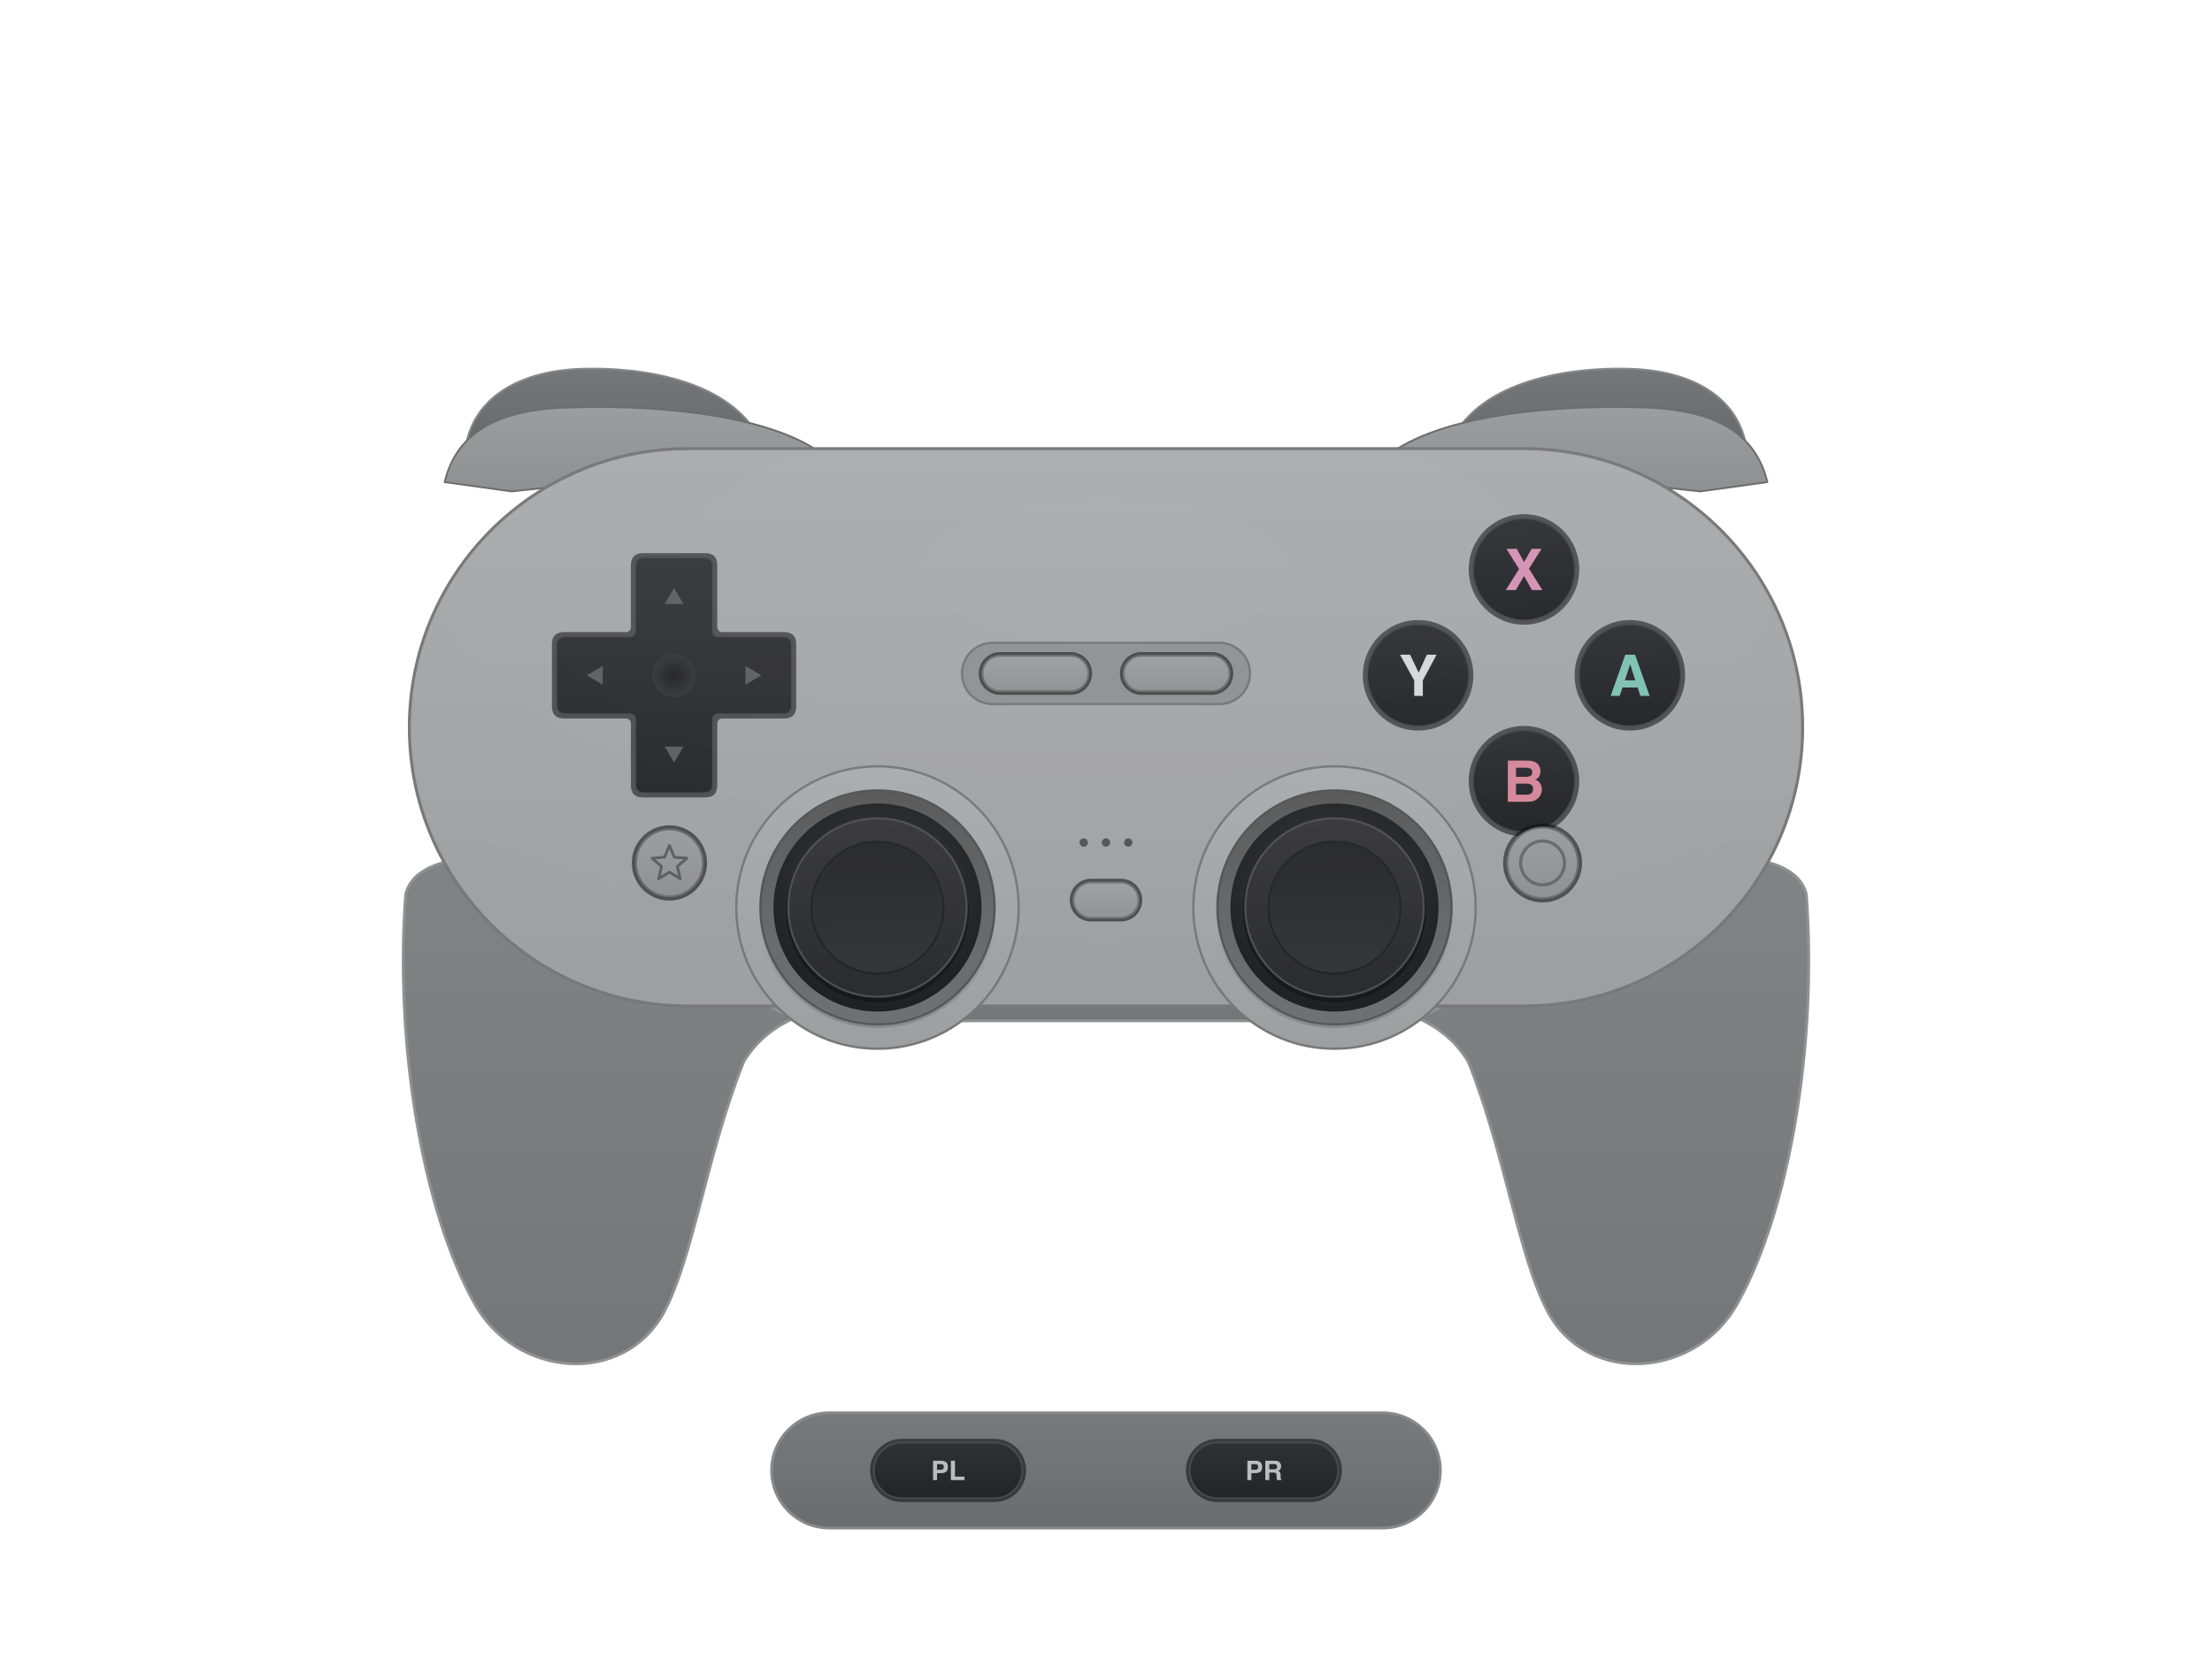
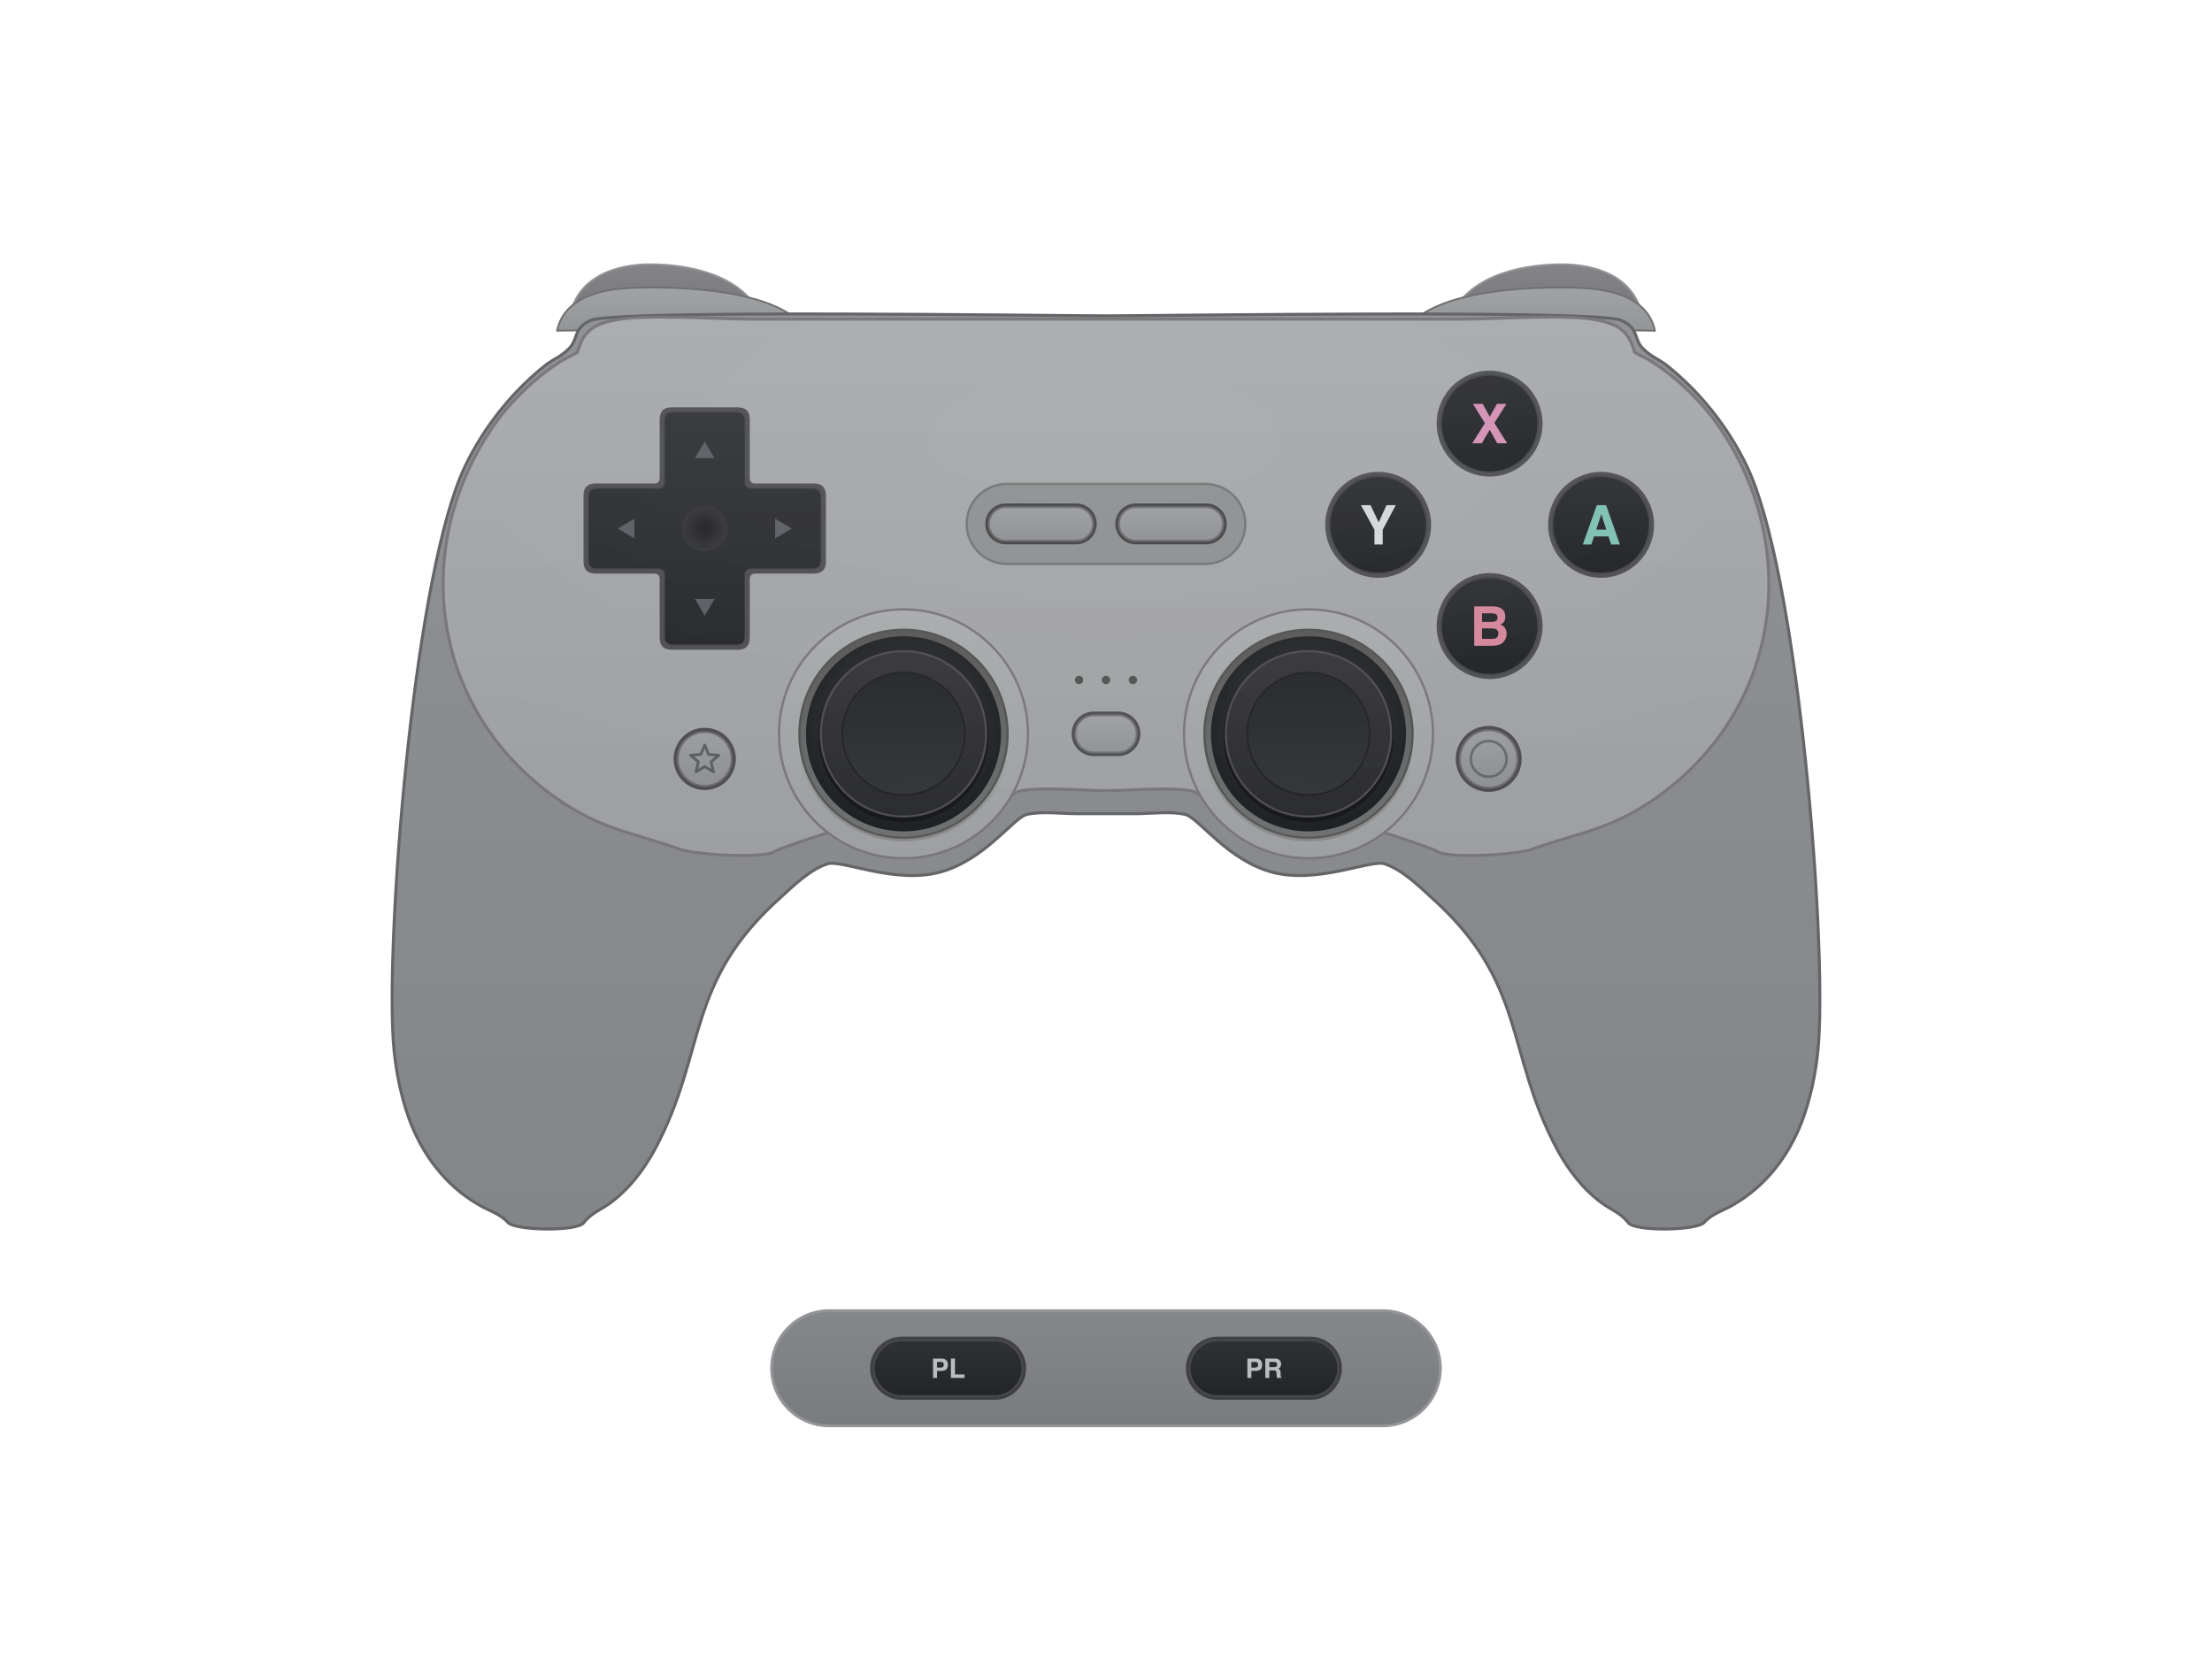
<svg xmlns="http://www.w3.org/2000/svg" version="1.2" baseProfile="tiny" width="2048" height="1536" viewBox="0 0 2048 1536">
  <defs>
    <linearGradient id="g0" x1="0" y1="0" x2="0" y2="1">
-       <stop offset="0" stop-color="#76777a" />
-       <stop offset="1" stop-color="#696a6d" />
+       <stop offset="0" stop-color="#848487" />
+       <stop offset="1" stop-color="#77787b" />
    </linearGradient>
    <linearGradient id="g1" x1="0" y1="0" x2="0" y2="1">
-       <stop offset="0" stop-color="#9c9d9f" />
-       <stop offset="1" stop-color="#8f9092" />
+       <stop offset="0" stop-color="#a1a2a4" />
+       <stop offset="1" stop-color="#949597" />
    </linearGradient>
    <linearGradient id="g2" x1="0" y1="0" x2="0" y2="1">
-       <stop offset="0" stop-color="#828385" />
-       <stop offset="1" stop-color="#757679" />
+       <stop offset="0" stop-color="#919295" />
+       <stop offset="1" stop-color="#848588" />
    </linearGradient>
    <linearGradient id="g3" x1="0" y1="0" x2="0" y2="1">
      <stop offset="0" stop-color="#aaabad" />
      <stop offset="1" stop-color="#9e9fa1" />
    </linearGradient>
    <radialGradient id="g4" cx="0.5" cy="0.22" r="0.75">
      <stop offset="0" stop-color="#ffffff" stop-opacity="0.05" />
      <stop offset="1" stop-color="#ffffff" stop-opacity="0" />
    </radialGradient>
    <linearGradient id="g5" x1="0" y1="0" x2="0" y2="1">
      <stop offset="0" stop-color="#353638" />
      <stop offset="1" stop-color="#28292c" />
    </linearGradient>
    <radialGradient id="g6" cx="0.5" cy="0.5" r="0.5">
      <stop offset="0" stop-color="#222225" />
      <stop offset="1" stop-color="#37383b" />
    </radialGradient>
    <linearGradient id="g7" x1="0" y1="0" x2="0" y2="1">
      <stop offset="0" stop-color="#303134" />
      <stop offset="1" stop-color="#232427" />
    </linearGradient>
    <linearGradient id="g8" x1="0" y1="0" x2="0" y2="1">
+       <stop offset="0" stop-color="#9c9da0" />
+       <stop offset="1" stop-color="#8f9093" />
+     </linearGradient>
+     <linearGradient id="g9" x1="0" y1="0" x2="0" y2="1">
      <stop offset="0" stop-color="#585859" />
      <stop offset="0.55" stop-color="#676869" />
      <stop offset="1" stop-color="#707172" />
    </linearGradient>
-     <linearGradient id="g9" x1="0" y1="0" x2="0" y2="1">
+     <linearGradient id="g10" x1="0" y1="0" x2="0" y2="1">
      <stop offset="0" stop-color="#78787a" stop-opacity="0" />
      <stop offset="0.6" stop-color="#78787a" stop-opacity="0" />
      <stop offset="1" stop-color="#78787a" stop-opacity="0.55" />
    </linearGradient>
-     <radialGradient id="g10" cx="0.5" cy="0.45" r="0.55">
+     <radialGradient id="g11" cx="0.5" cy="0.45" r="0.55">
      <stop offset="0" stop-color="#353639" />
      <stop offset="0.75" stop-color="#27282a" />
      <stop offset="1" stop-color="#1f2022" />
    </radialGradient>
-     <linearGradient id="g11" x1="0" y1="0" x2="0" y2="1">
+     <linearGradient id="g12" x1="0" y1="0" x2="0" y2="1">
      <stop offset="0" stop-color="#38383b" />
      <stop offset="1" stop-color="#2b2c2f" />
    </linearGradient>
-     <linearGradient id="g12" x1="0" y1="0" x2="0" y2="1">
+     <linearGradient id="g13" x1="0" y1="0" x2="0" y2="1">
      <stop offset="0" stop-color="#28292c" />
      <stop offset="1" stop-color="#353639" />
-     </linearGradient>
-     <linearGradient id="g13" x1="0" y1="0" x2="0" y2="1">
-       <stop offset="0" stop-color="#9c9da0" />
-       <stop offset="1" stop-color="#8f9093" />
    </linearGradient>
    <linearGradient id="g14" x1="0" y1="0" x2="0" y2="1">
      <stop offset="0" stop-color="#9fa0a3" />
      <stop offset="1" stop-color="#929396" />
    </linearGradient>
    <linearGradient id="g15" x1="0" y1="0" x2="0" y2="1">
-       <stop offset="0" stop-color="#78797c" />
-       <stop offset="1" stop-color="#6b6c6f" />
+       <stop offset="0" stop-color="#86878a" />
+       <stop offset="1" stop-color="#7a7b7d" />
    </linearGradient>
  </defs>
  <g id="shoulders">
-     <g transform="translate(1024 673.4) scale(8.6)">
+     <g transform="translate(1024 699.2) scale(8.6)">
      <g id="control-lt">
-         <path d="M-37.2,-30.9C-40.4,-37.4 -50,-38.8 -56.4,-38.6C-62.8,-38.4 -67.6,-35.8 -68.8,-30.9Z" fill="url(#g0)" stroke="#868789" stroke-width="0.2" stroke-linejoin="round" />
+         <path d="M-37.18,-47.34C-39.26,-51.94 -45.5,-52.94 -49.66,-52.84C-53.82,-52.64 -56.94,-50.94 -57.72,-47.34Z" fill="url(#g0)" stroke="#929395" stroke-width="0.2" stroke-linejoin="round" />
      </g>
      <g id="control-lb">
-         <path d="M-30,-29C-36,-34 -50,-34.8 -58.8,-34.4C-66,-34 -70,-31.4 -71.2,-26.4L-64,-25.4Z" fill="url(#g1)" stroke="#6d6d6f" stroke-width="0.2" stroke-linejoin="round" />
+         <path d="M-32.5,-46.1C-35.62,-50.06 -45.5,-50.54 -51.22,-50.3C-55.9,-50.06 -58.5,-48.5 -59.1,-45.7Z" fill="url(#g1)" stroke="#707172" stroke-width="0.2" stroke-linejoin="round" />
      </g>
      <g id="control-rt">
-         <path d="M37.2,-30.9C40.4,-37.4 50,-38.8 56.4,-38.6C62.8,-38.4 67.6,-35.8 68.8,-30.9Z" fill="url(#g0)" stroke="#868789" stroke-width="0.2" stroke-linejoin="round" />
+         <path d="M37.18,-47.34C39.26,-51.94 45.5,-52.94 49.66,-52.84C53.82,-52.64 56.94,-50.94 57.72,-47.34Z" fill="url(#g0)" stroke="#929395" stroke-width="0.2" stroke-linejoin="round" />
      </g>
      <g id="control-rb">
-         <path d="M30,-29C36,-34 50,-34.8 58.8,-34.4C66,-34 70,-31.4 71.2,-26.4L64,-25.4Z" fill="url(#g1)" stroke="#6d6d6f" stroke-width="0.2" stroke-linejoin="round" />
+         <path d="M32.5,-46.1C35.62,-50.06 45.5,-50.54 51.22,-50.3C55.9,-50.06 58.5,-48.5 59.1,-45.7Z" fill="url(#g1)" stroke="#707172" stroke-width="0.2" stroke-linejoin="round" />
      </g>
    </g>
  </g>
  <g id="case">
-     <g transform="translate(1024 673.4) scale(8.6)">
-       <path d="M-48,14C-60,14 -74,12 -75.4,18C-76.6,34 -73.6,52 -68,62C-63.6,70 -52,71 -47.6,63C-44.4,57 -43,46 -39,36C-36,31 -30,29.4 -22,29.4L-22,14Z" fill="url(#g2)" stroke="#909193" stroke-width="0.3" stroke-linejoin="round" />
-       <path d="M48,14C60,14 74,12 75.4,18C76.6,34 73.6,52 68,62C63.6,70 52,71 47.6,63C44.4,57 43,46 39,36C36,31 30,29.4 22,29.4L22,14Z" fill="url(#g2)" stroke="#909193" stroke-width="0.3" stroke-linejoin="round" />
-       <path d="M-31,10H31A9,9 0 0 1 40,19V22.6A9,9 0 0 1 31,31.6H-31A9,9 0 0 1 -40,22.6V19A9,9 0 0 1 -31,10Z" fill="url(#g2)" stroke="#909193" stroke-width="0.3" stroke-linejoin="round" />
-       <path d="M-45,-30H45A30,30 0 0 1 75,0V0A30,30 0 0 1 45,30H-45A30,30 0 0 1 -75,0V0A30,30 0 0 1 -45,-30Z" fill="url(#g3)" stroke="#78787a" stroke-width="0.32" stroke-linejoin="round" />
-       <path d="M-39.8,19.4A15.2,15.2 0 1 0 -9.4,19.4A15.2,15.2 0 1 0 -39.8,19.4Z" fill="url(#g3)" stroke="#78787a" stroke-width="0.25" stroke-linejoin="round" />
-       <path d="M9.4,19.4A15.2,15.2 0 1 0 39.8,19.4A15.2,15.2 0 1 0 9.4,19.4Z" fill="url(#g3)" stroke="#78787a" stroke-width="0.25" stroke-linejoin="round" />
-       <path d="M-37.2,19.4A12.6,12.6 0 1 0 -12,19.4A12.6,12.6 0 1 0 -37.2,19.4Z" fill="url(#g8)" stroke="#535454" stroke-width="0.25" />
-       <path d="M-37.4,19.4A12.8,12.8 0 1 0 -11.8,19.4A12.8,12.8 0 1 0 -37.4,19.4Z" fill="none" stroke="url(#g9)" stroke-width="0.35" />
-       <path d="M12,19.4A12.6,12.6 0 1 0 37.2,19.4A12.6,12.6 0 1 0 12,19.4Z" fill="url(#g8)" stroke="#535454" stroke-width="0.25" />
-       <path d="M11.8,19.4A12.8,12.8 0 1 0 37.4,19.4A12.8,12.8 0 1 0 11.8,19.4Z" fill="none" stroke="url(#g9)" stroke-width="0.35" />
-       <path d="M-12.2,-9.1H12.2A3.3,3.3 0 0 1 15.5,-5.8V-5.8A3.3,3.3 0 0 1 12.2,-2.5H-12.2A3.3,3.3 0 0 1 -15.5,-5.8V-5.8A3.3,3.3 0 0 1 -12.2,-9.1Z" fill="#8f9091" stroke="#747576" stroke-width="0.25" />
-       <path d="M-2.85,12.4A0.45,0.45 0 1 0 -1.95,12.4A0.45,0.45 0 1 0 -2.85,12.4Z" fill="#535454" />
-       <path d="M-0.45,12.4A0.45,0.45 0 1 0 0.45,12.4A0.45,0.45 0 1 0 -0.45,12.4Z" fill="#535454" />
-       <path d="M1.95,12.4A0.45,0.45 0 1 0 2.85,12.4A0.45,0.45 0 1 0 1.95,12.4Z" fill="#535454" />
-       <path d="M-29.8,73.8H29.8A6.2,6.2 0 0 1 36,80V80A6.2,6.2 0 0 1 29.8,86.2H-29.8A6.2,6.2 0 0 1 -36,80V80A6.2,6.2 0 0 1 -29.8,73.8Z" fill="url(#g15)" stroke="#88898b" stroke-width="0.3" stroke-linejoin="round" />
+     <g transform="translate(1024 699.2) scale(8.6)">
+       <path d="M0,-47.3C5.8,-47.3 53.1,-48 55.5,-46.8C57.5,-45.9 56.7,-44.7 58,-43.6C58.6,-43 59.5,-42.6 60.2,-42.1C63.9,-39.2 67,-35.3 69,-31.1C74.3,-20.1 77.3,16.4 76.8,29.4C76.7,32.8 76.1,36.3 74.9,39.5C73.5,43.1 71.1,46.3 67.7,48.3C66.6,49 65.3,49.3 64.4,50.3C63.6,51.2 56.8,51.3 56.2,50.3C55.4,49.3 54.5,49 53.5,48.3C51.4,46.8 49.8,44.7 48.6,42.5C42.9,31.9 45.4,24.5 34.9,15.2C33.5,13.9 31.8,12.3 30,11.7C28.5,11.2 22.8,13.9 17.9,12.6C13.1,11.3 10.1,6.9 8.6,6.4C7,6 4.8,6.3 3.2,6.3C2.5,6.3 1.8,6.3 1.2,6.3C0.8,6.3 -0.4,6.3 0,6.3C0.4,6.3 -0.8,6.3 -1.2,6.3C-1.8,6.3 -2.5,6.3 -3.2,6.3C-4.8,6.3 -7,6 -8.6,6.4C-10.1,6.9 -13.1,11.3 -17.9,12.6C-22.8,13.9 -28.5,11.2 -30,11.7C-31.8,12.3 -33.5,13.9 -34.9,15.2C-45.4,24.5 -42.9,31.9 -48.6,42.5C-49.8,44.7 -51.4,46.8 -53.5,48.3C-54.5,49 -55.4,49.3 -56.2,50.3C-56.8,51.3 -63.6,51.2 -64.4,50.3C-65.3,49.3 -66.6,49 -67.7,48.3C-71.1,46.3 -73.5,43.1 -74.9,39.5C-76.1,36.3 -76.7,32.8 -76.8,29.4C-77.3,16.4 -74.3,-20.1 -69,-31.1C-67,-35.3 -63.9,-39.2 -60.2,-42.1C-59.5,-42.6 -58.6,-43 -58,-43.6C-56.7,-44.7 -57.5,-45.9 -55.5,-46.8C-53.1,-48 -5.8,-47.3 0,-47.3Z" fill="url(#g2)" stroke="#646567" stroke-width="0.32" stroke-linejoin="round" />
+       <path d="M0,-46.94C12.81,-46.94 25.52,-46.94 38.23,-46.94C41.81,-46.94 49.75,-47.51 52.83,-46.85C55.31,-46.38 56.31,-45.53 56.9,-43.37C57.5,-42.99 58.09,-42.81 58.79,-42.34C61.17,-40.83 63.46,-38.67 65.24,-36.41C75.08,-23.25 73.09,-5.02 58.99,4.76C54.02,8.14 51.14,8.24 45.88,10.12C44.49,10.68 36.74,11.24 35.55,10.3C34.96,9.93 27.21,7.39 26.51,7.39C25.52,7.39 24.63,7.77 23.73,7.95C21.75,8.42 19.56,8.42 17.58,8.05C15.39,7.58 13.31,6.64 11.52,5.42C10.82,4.95 10.23,4.19 9.43,3.91C7.45,3.35 2.18,3.82 0,3.82C-2.18,3.82 -7.45,3.35 -9.43,3.91C-10.23,4.19 -10.82,4.95 -11.52,5.42C-13.31,6.64 -15.39,7.58 -17.58,8.05C-19.56,8.42 -21.75,8.42 -23.73,7.95C-24.63,7.77 -25.52,7.39 -26.51,7.39C-27.21,7.39 -34.96,9.93 -35.55,10.3C-36.74,11.24 -44.49,10.68 -45.88,10.12C-51.14,8.24 -54.02,8.14 -58.99,4.76C-73.09,-5.02 -75.08,-23.25 -65.24,-36.41C-63.46,-38.67 -61.17,-40.83 -58.79,-42.34C-58.09,-42.81 -57.5,-42.99 -56.9,-43.37C-56.31,-45.53 -55.31,-46.38 -52.83,-46.85C-49.75,-47.51 -41.81,-46.94 -38.23,-46.94C-25.52,-46.94 -12.81,-46.94 0,-46.94Z" fill="url(#g3)" stroke="#78787a" stroke-width="0.32" stroke-linejoin="round" />
+       <path d="M-10.7,-29.2H10.7A4.3,4.3 0 0 1 15,-24.9V-24.9A4.3,4.3 0 0 1 10.7,-20.6H-10.7A4.3,4.3 0 0 1 -15,-24.9V-24.9A4.3,4.3 0 0 1 -10.7,-29.2Z" fill="#8f9091" stroke="#747576" stroke-width="0.25" />
+       <path d="M-3.35,-8.1A0.45,0.45 0 1 0 -2.45,-8.1A0.45,0.45 0 1 0 -3.35,-8.1Z" fill="#535454" />
+       <path d="M-0.45,-8.1A0.45,0.45 0 1 0 0.45,-8.1A0.45,0.45 0 1 0 -0.45,-8.1Z" fill="#535454" />
+       <path d="M2.45,-8.1A0.45,0.45 0 1 0 3.35,-8.1A0.45,0.45 0 1 0 2.45,-8.1Z" fill="#535454" />
+       <path d="M-35.2,-2.3A13.4,13.4 0 1 0 -8.4,-2.3A13.4,13.4 0 1 0 -35.2,-2.3Z" fill="url(#g3)" stroke="#78787a" stroke-width="0.25" />
+       <path d="M-33,-2.3A11.2,11.2 0 1 0 -10.6,-2.3A11.2,11.2 0 1 0 -33,-2.3Z" fill="url(#g9)" stroke="#535454" stroke-width="0.25" />
+       <path d="M-33.2,-2.3A11.4,11.4 0 1 0 -10.4,-2.3A11.4,11.4 0 1 0 -33.2,-2.3Z" fill="none" stroke="url(#g10)" stroke-width="0.35" />
+       <path d="M8.4,-2.3A13.4,13.4 0 1 0 35.2,-2.3A13.4,13.4 0 1 0 8.4,-2.3Z" fill="url(#g3)" stroke="#78787a" stroke-width="0.25" />
+       <path d="M10.6,-2.3A11.2,11.2 0 1 0 33,-2.3A11.2,11.2 0 1 0 10.6,-2.3Z" fill="url(#g9)" stroke="#535454" stroke-width="0.25" />
+       <path d="M10.4,-2.3A11.4,11.4 0 1 0 33.2,-2.3A11.4,11.4 0 1 0 10.4,-2.3Z" fill="none" stroke="url(#g10)" stroke-width="0.35" />
+       <path d="M-29.8,59.8H29.8A6.2,6.2 0 0 1 36,66V66A6.2,6.2 0 0 1 29.8,72.2H-29.8A6.2,6.2 0 0 1 -36,66V66A6.2,6.2 0 0 1 -29.8,59.8Z" fill="url(#g15)" stroke="#949598" stroke-width="0.3" stroke-linejoin="round" />
    </g>
  </g>
  <g id="controls">
-     <g transform="translate(1024 673.4) scale(8.6)">
+     <g transform="translate(1024 699.2) scale(8.6)">
      <g id="control-dpad">
-         <path d="M-51.15,-17.45Q-51.15,-18.75 -49.85,-18.75L-43.15,-18.75Q-41.85,-18.75 -41.85,-17.45L-41.85,-10.85Q-41.85,-10.25 -41.25,-10.25L-34.65,-10.25Q-33.35,-10.25 -33.35,-8.95L-33.35,-2.25Q-33.35,-0.95 -34.65,-0.95L-41.25,-0.95Q-41.85,-0.95 -41.85,-0.35L-41.85,6.25Q-41.85,7.55 -43.15,7.55L-49.85,7.55Q-51.15,7.55 -51.15,6.25L-51.15,-0.35Q-51.15,-0.95 -51.75,-0.95L-58.35,-0.95Q-59.65,-0.95 -59.65,-2.25L-59.65,-8.95Q-59.65,-10.25 -58.35,-10.25L-51.75,-10.25Q-51.15,-10.25 -51.15,-10.85Z" fill="#0b0c0e" fill-opacity="0.55" />
-         <path d="M-50.7,-17.3Q-50.7,-18.3 -49.7,-18.3L-43.3,-18.3Q-42.3,-18.3 -42.3,-17.3L-42.3,-10.4Q-42.3,-9.8 -41.7,-9.8L-34.8,-9.8Q-33.8,-9.8 -33.8,-8.8L-33.8,-2.4Q-33.8,-1.4 -34.8,-1.4L-41.7,-1.4Q-42.3,-1.4 -42.3,-0.8L-42.3,6.1Q-42.3,7.1 -43.3,7.1L-49.7,7.1Q-50.7,7.1 -50.7,6.1L-50.7,-0.8Q-50.7,-1.4 -51.3,-1.4L-58.2,-1.4Q-59.2,-1.4 -59.2,-2.4L-59.2,-8.8Q-59.2,-9.8 -58.2,-9.8L-51.3,-9.8Q-50.7,-9.8 -50.7,-10.4Z" fill="url(#g5)" stroke="#4c4d4f" stroke-width="0.2" stroke-linejoin="round" />
-         <path d="M-48.85,-5.6A2.35,2.35 0 1 0 -44.15,-5.6A2.35,2.35 0 1 0 -48.85,-5.6Z" fill="url(#g6)" />
+         <path d="M-48.05,-36.15Q-48.05,-37.45 -46.75,-37.45L-39.65,-37.45Q-38.35,-37.45 -38.35,-36.15L-38.35,-29.85Q-38.35,-29.25 -37.75,-29.25L-31.45,-29.25Q-30.15,-29.25 -30.15,-27.95L-30.15,-20.85Q-30.15,-19.55 -31.45,-19.55L-37.75,-19.55Q-38.35,-19.55 -38.35,-18.95L-38.35,-12.65Q-38.35,-11.35 -39.65,-11.35L-46.75,-11.35Q-48.05,-11.35 -48.05,-12.65L-48.05,-18.95Q-48.05,-19.55 -48.65,-19.55L-54.95,-19.55Q-56.25,-19.55 -56.25,-20.85L-56.25,-27.95Q-56.25,-29.25 -54.95,-29.25L-48.65,-29.25Q-48.05,-29.25 -48.05,-29.85Z" fill="#0b0c0e" fill-opacity="0.55" />
+         <path d="M-47.6,-36Q-47.6,-37 -46.6,-37L-39.8,-37Q-38.8,-37 -38.8,-36L-38.8,-29.4Q-38.8,-28.8 -38.2,-28.8L-31.6,-28.8Q-30.6,-28.8 -30.6,-27.8L-30.6,-21Q-30.6,-20 -31.6,-20L-38.2,-20Q-38.8,-20 -38.8,-19.4L-38.8,-12.8Q-38.8,-11.8 -39.8,-11.8L-46.6,-11.8Q-47.6,-11.8 -47.6,-12.8L-47.6,-19.4Q-47.6,-20 -48.2,-20L-54.8,-20Q-55.8,-20 -55.8,-21L-55.8,-27.8Q-55.8,-28.8 -54.8,-28.8L-48.2,-28.8Q-47.6,-28.8 -47.6,-29.4Z" fill="url(#g5)" stroke="#4c4d4f" stroke-width="0.2" stroke-linejoin="round" />
+         <path d="M-45.66,-24.4A2.46,2.46 0 1 0 -40.74,-24.4A2.46,2.46 0 1 0 -45.66,-24.4Z" fill="url(#g6)" />
      </g>
      <g id="control-north">
-         <path d="M39.05,-17A5.95,5.95 0 1 0 50.95,-17A5.95,5.95 0 1 0 39.05,-17Z" fill="#0b0c0e" fill-opacity="0.55" />
-         <path d="M39.5,-17A5.5,5.5 0 1 0 50.5,-17A5.5,5.5 0 1 0 39.5,-17Z" fill="url(#g7)" stroke="#48494b" stroke-width="0.2" />
+         <path d="M35.6,-35.7A5.7,5.7 0 1 0 47,-35.7A5.7,5.7 0 1 0 35.6,-35.7Z" fill="#0b0c0e" fill-opacity="0.55" />
+         <path d="M36.05,-35.7A5.25,5.25 0 1 0 46.55,-35.7A5.25,5.25 0 1 0 36.05,-35.7Z" fill="url(#g7)" stroke="#48494b" stroke-width="0.2" />
      </g>
      <g id="control-west">
-         <path d="M27.65,-5.6A5.95,5.95 0 1 0 39.55,-5.6A5.95,5.95 0 1 0 27.65,-5.6Z" fill="#0b0c0e" fill-opacity="0.55" />
-         <path d="M28.1,-5.6A5.5,5.5 0 1 0 39.1,-5.6A5.5,5.5 0 1 0 28.1,-5.6Z" fill="url(#g7)" stroke="#48494b" stroke-width="0.2" />
+         <path d="M23.6,-24.8A5.7,5.7 0 1 0 35,-24.8A5.7,5.7 0 1 0 23.6,-24.8Z" fill="#0b0c0e" fill-opacity="0.55" />
+         <path d="M24.05,-24.8A5.25,5.25 0 1 0 34.55,-24.8A5.25,5.25 0 1 0 24.05,-24.8Z" fill="url(#g7)" stroke="#48494b" stroke-width="0.2" />
      </g>
      <g id="control-east">
-         <path d="M50.45,-5.6A5.95,5.95 0 1 0 62.35,-5.6A5.95,5.95 0 1 0 50.45,-5.6Z" fill="#0b0c0e" fill-opacity="0.55" />
-         <path d="M50.9,-5.6A5.5,5.5 0 1 0 61.9,-5.6A5.5,5.5 0 1 0 50.9,-5.6Z" fill="url(#g7)" stroke="#48494b" stroke-width="0.2" />
+         <path d="M47.6,-24.8A5.7,5.7 0 1 0 59,-24.8A5.7,5.7 0 1 0 47.6,-24.8Z" fill="#0b0c0e" fill-opacity="0.55" />
+         <path d="M48.05,-24.8A5.25,5.25 0 1 0 58.55,-24.8A5.25,5.25 0 1 0 48.05,-24.8Z" fill="url(#g7)" stroke="#48494b" stroke-width="0.2" />
      </g>
      <g id="control-south">
-         <path d="M39.05,5.8A5.95,5.95 0 1 0 50.95,5.8A5.95,5.95 0 1 0 39.05,5.8Z" fill="#0b0c0e" fill-opacity="0.55" />
-         <path d="M39.5,5.8A5.5,5.5 0 1 0 50.5,5.8A5.5,5.5 0 1 0 39.5,5.8Z" fill="url(#g7)" stroke="#48494b" stroke-width="0.2" />
+         <path d="M35.6,-13.9A5.7,5.7 0 1 0 47,-13.9A5.7,5.7 0 1 0 35.6,-13.9Z" fill="#0b0c0e" fill-opacity="0.55" />
+         <path d="M36.05,-13.9A5.25,5.25 0 1 0 46.55,-13.9A5.25,5.25 0 1 0 36.05,-13.9Z" fill="url(#g7)" stroke="#48494b" stroke-width="0.2" />
+       </g>
+       <g id="control-view">
+         <path d="M-10.8,-27.1H-3.2A2.2,2.2 0 0 1 -1,-24.9V-24.9A2.2,2.2 0 0 1 -3.2,-22.7H-10.8A2.2,2.2 0 0 1 -13,-24.9V-24.9A2.2,2.2 0 0 1 -10.8,-27.1Z" fill="#0b0c0e" fill-opacity="0.55" />
+         <path d="M-10.8,-26.7H-3.2A1.8,1.8 0 0 1 -1.4,-24.9V-24.9A1.8,1.8 0 0 1 -3.2,-23.1H-10.8A1.8,1.8 0 0 1 -12.6,-24.9V-24.9A1.8,1.8 0 0 1 -10.8,-26.7Z" fill="url(#g8)" stroke="#6d6d70" stroke-width="0.2" stroke-linejoin="round" />
+       </g>
+       <g id="control-menu">
+         <path d="M3.2,-27.1H10.8A2.2,2.2 0 0 1 13,-24.9V-24.9A2.2,2.2 0 0 1 10.8,-22.7H3.2A2.2,2.2 0 0 1 1,-24.9V-24.9A2.2,2.2 0 0 1 3.2,-27.1Z" fill="#0b0c0e" fill-opacity="0.55" />
+         <path d="M3.2,-26.7H10.8A1.8,1.8 0 0 1 12.6,-24.9V-24.9A1.8,1.8 0 0 1 10.8,-23.1H3.2A1.8,1.8 0 0 1 1.4,-24.9V-24.9A1.8,1.8 0 0 1 3.2,-26.7Z" fill="url(#g8)" stroke="#6d6d70" stroke-width="0.2" stroke-linejoin="round" />
      </g>
      <g id="control-lstick.x">
-         <path d="M-35.8,19.4A11.2,11.2 0 1 0 -13.4,19.4A11.2,11.2 0 1 0 -35.8,19.4Z" fill="url(#g10)" />
-         <path d="M-34.45,19.75A9.85,9.85 0 1 0 -14.75,19.75A9.85,9.85 0 1 0 -34.45,19.75Z" fill="#0b0c0e" fill-opacity="0.45" />
-         <path d="M-34.2,19.4A9.6,9.6 0 1 0 -15,19.4A9.6,9.6 0 1 0 -34.2,19.4Z" fill="url(#g11)" stroke="#4f4f52" stroke-width="0.22" />
-         <path d="M-31.7,19.4A7.1,7.1 0 1 0 -17.5,19.4A7.1,7.1 0 1 0 -31.7,19.4Z" fill="url(#g12)" />
-         <path d="M-31.7,19.4A7.1,7.1 0 1 0 -17.5,19.4A7.1,7.1 0 1 0 -31.7,19.4Z" fill="none" stroke="#232426" stroke-width="0.2" />
+         <path d="M-32.3,-2.3A10.5,10.5 0 1 0 -11.3,-2.3A10.5,10.5 0 1 0 -32.3,-2.3Z" fill="url(#g11)" />
+         <path d="M-30.95,-1.95A9.15,9.15 0 1 0 -12.65,-1.95A9.15,9.15 0 1 0 -30.95,-1.95Z" fill="#0b0c0e" fill-opacity="0.45" />
+         <path d="M-30.7,-2.3A8.9,8.9 0 1 0 -12.9,-2.3A8.9,8.9 0 1 0 -30.7,-2.3Z" fill="url(#g12)" stroke="#4f4f52" stroke-width="0.22" />
+         <path d="M-28.39,-2.3A6.59,6.59 0 1 0 -15.21,-2.3A6.59,6.59 0 1 0 -28.39,-2.3Z" fill="url(#g13)" />
+         <path d="M-28.39,-2.3A6.59,6.59 0 1 0 -15.21,-2.3A6.59,6.59 0 1 0 -28.39,-2.3Z" fill="none" stroke="#232426" stroke-width="0.2" />
      </g>
      <g id="control-rstick.x">
-         <path d="M13.4,19.4A11.2,11.2 0 1 0 35.8,19.4A11.2,11.2 0 1 0 13.4,19.4Z" fill="url(#g10)" />
-         <path d="M14.75,19.75A9.85,9.85 0 1 0 34.45,19.75A9.85,9.85 0 1 0 14.75,19.75Z" fill="#0b0c0e" fill-opacity="0.45" />
-         <path d="M15,19.4A9.6,9.6 0 1 0 34.2,19.4A9.6,9.6 0 1 0 15,19.4Z" fill="url(#g11)" stroke="#4f4f52" stroke-width="0.22" />
-         <path d="M17.5,19.4A7.1,7.1 0 1 0 31.7,19.4A7.1,7.1 0 1 0 17.5,19.4Z" fill="url(#g12)" />
-         <path d="M17.5,19.4A7.1,7.1 0 1 0 31.7,19.4A7.1,7.1 0 1 0 17.5,19.4Z" fill="none" stroke="#232426" stroke-width="0.2" />
-       </g>
-       <g id="control-view">
-         <path d="M-11.4,-8.1H-3.8A2.3,2.3 0 0 1 -1.5,-5.8V-5.8A2.3,2.3 0 0 1 -3.8,-3.5H-11.4A2.3,2.3 0 0 1 -13.7,-5.8V-5.8A2.3,2.3 0 0 1 -11.4,-8.1Z" fill="#0b0c0e" fill-opacity="0.55" />
-         <path d="M-11.4,-7.7H-3.8A1.9,1.9 0 0 1 -1.9,-5.8V-5.8A1.9,1.9 0 0 1 -3.8,-3.9H-11.4A1.9,1.9 0 0 1 -13.3,-5.8V-5.8A1.9,1.9 0 0 1 -11.4,-7.7Z" fill="url(#g13)" stroke="#6d6d70" stroke-width="0.2" stroke-linejoin="round" />
-       </g>
-       <g id="control-menu">
-         <path d="M3.8,-8.1H11.4A2.3,2.3 0 0 1 13.7,-5.8V-5.8A2.3,2.3 0 0 1 11.4,-3.5H3.8A2.3,2.3 0 0 1 1.5,-5.8V-5.8A2.3,2.3 0 0 1 3.8,-8.1Z" fill="#0b0c0e" fill-opacity="0.55" />
-         <path d="M3.8,-7.7H11.4A1.9,1.9 0 0 1 13.3,-5.8V-5.8A1.9,1.9 0 0 1 11.4,-3.9H3.8A1.9,1.9 0 0 1 1.9,-5.8V-5.8A1.9,1.9 0 0 1 3.8,-7.7Z" fill="url(#g13)" stroke="#6d6d70" stroke-width="0.2" stroke-linejoin="round" />
+         <path d="M11.3,-2.3A10.5,10.5 0 1 0 32.3,-2.3A10.5,10.5 0 1 0 11.3,-2.3Z" fill="url(#g11)" />
+         <path d="M12.65,-1.95A9.15,9.15 0 1 0 30.95,-1.95A9.15,9.15 0 1 0 12.65,-1.95Z" fill="#0b0c0e" fill-opacity="0.45" />
+         <path d="M12.9,-2.3A8.9,8.9 0 1 0 30.7,-2.3A8.9,8.9 0 1 0 12.9,-2.3Z" fill="url(#g12)" stroke="#4f4f52" stroke-width="0.22" />
+         <path d="M15.21,-2.3A6.59,6.59 0 1 0 28.39,-2.3A6.59,6.59 0 1 0 15.21,-2.3Z" fill="url(#g13)" />
+         <path d="M15.21,-2.3A6.59,6.59 0 1 0 28.39,-2.3A6.59,6.59 0 1 0 15.21,-2.3Z" fill="none" stroke="#232426" stroke-width="0.2" />
      </g>
      <g id="control-profile">
-         <path d="M-1.6,16.3H1.6A2.3,2.3 0 0 1 3.9,18.6V18.6A2.3,2.3 0 0 1 1.6,20.9H-1.6A2.3,2.3 0 0 1 -3.9,18.6V18.6A2.3,2.3 0 0 1 -1.6,16.3Z" fill="#0b0c0e" fill-opacity="0.55" />
-         <path d="M-1.6,16.7H1.6A1.9,1.9 0 0 1 3.5,18.6V18.6A1.9,1.9 0 0 1 1.6,20.5H-1.6A1.9,1.9 0 0 1 -3.5,18.6V18.6A1.9,1.9 0 0 1 -1.6,16.7Z" fill="url(#g14)" stroke="#6f7072" stroke-width="0.2" stroke-linejoin="round" />
+         <path d="M-1.3,-4.7H1.3A2.4,2.4 0 0 1 3.7,-2.3V-2.3A2.4,2.4 0 0 1 1.3,0.1H-1.3A2.4,2.4 0 0 1 -3.7,-2.3V-2.3A2.4,2.4 0 0 1 -1.3,-4.7Z" fill="#0b0c0e" fill-opacity="0.55" />
+         <path d="M-1.3,-4.3H1.3A2,2 0 0 1 3.3,-2.3V-2.3A2,2 0 0 1 1.3,-0.3H-1.3A2,2 0 0 1 -3.3,-2.3V-2.3A2,2 0 0 1 -1.3,-4.3Z" fill="url(#g14)" stroke="#6f7072" stroke-width="0.2" stroke-linejoin="round" />
      </g>
      <g id="control-share">
-         <path d="M-51.05,14.6A4.05,4.05 0 1 0 -42.95,14.6A4.05,4.05 0 1 0 -51.05,14.6Z" fill="#0b0c0e" fill-opacity="0.55" />
-         <path d="M-50.6,14.6A3.6,3.6 0 1 0 -43.4,14.6A3.6,3.6 0 1 0 -50.6,14.6Z" fill="url(#g13)" stroke="#6d6d70" stroke-width="0.2" />
+         <path d="M-46.55,0.4A3.35,3.35 0 1 0 -39.85,0.4A3.35,3.35 0 1 0 -46.55,0.4Z" fill="#0b0c0e" fill-opacity="0.55" />
+         <path d="M-46.1,0.4A2.9,2.9 0 1 0 -40.3,0.4A2.9,2.9 0 1 0 -46.1,0.4Z" fill="url(#g8)" stroke="#6d6d70" stroke-width="0.2" />
      </g>
      <g id="control-guide">
-         <path d="M42.75,14.6A4.25,4.25 0 1 0 51.25,14.6A4.25,4.25 0 1 0 42.75,14.6Z" fill="#0b0c0e" fill-opacity="0.55" />
-         <path d="M43.2,14.6A3.8,3.8 0 1 0 50.8,14.6A3.8,3.8 0 1 0 43.2,14.6Z" fill="url(#g13)" stroke="#6d6d70" stroke-width="0.2" />
+         <path d="M37.65,0.4A3.55,3.55 0 1 0 44.75,0.4A3.55,3.55 0 1 0 37.65,0.4Z" fill="#0b0c0e" fill-opacity="0.55" />
+         <path d="M38.1,0.4A3.1,3.1 0 1 0 44.3,0.4A3.1,3.1 0 1 0 38.1,0.4Z" fill="url(#g8)" stroke="#6d6d70" stroke-width="0.2" />
      </g>
      <g id="control-paddle.p3">
-         <path d="M-22,76.6H-12A3.4,3.4 0 0 1 -8.6,80V80A3.4,3.4 0 0 1 -12,83.4H-22A3.4,3.4 0 0 1 -25.4,80V80A3.4,3.4 0 0 1 -22,76.6Z" fill="#0b0c0e" fill-opacity="0.55" />
-         <path d="M-22,77H-12A3,3 0 0 1 -9,80V80A3,3 0 0 1 -12,83H-22A3,3 0 0 1 -25,80V80A3,3 0 0 1 -22,77Z" fill="url(#g7)" stroke="#48494b" stroke-width="0.2" stroke-linejoin="round" />
+         <path d="M-22,62.6H-12A3.4,3.4 0 0 1 -8.6,66V66A3.4,3.4 0 0 1 -12,69.4H-22A3.4,3.4 0 0 1 -25.4,66V66A3.4,3.4 0 0 1 -22,62.6Z" fill="#0b0c0e" fill-opacity="0.55" />
+         <path d="M-22,63H-12A3,3 0 0 1 -9,66V66A3,3 0 0 1 -12,69H-22A3,3 0 0 1 -25,66V66A3,3 0 0 1 -22,63Z" fill="url(#g7)" stroke="#48494b" stroke-width="0.2" stroke-linejoin="round" />
      </g>
      <g id="control-paddle.p1">
-         <path d="M12,76.6H22A3.4,3.4 0 0 1 25.4,80V80A3.4,3.4 0 0 1 22,83.4H12A3.4,3.4 0 0 1 8.6,80V80A3.4,3.4 0 0 1 12,76.6Z" fill="#0b0c0e" fill-opacity="0.55" />
-         <path d="M12,77H22A3,3 0 0 1 25,80V80A3,3 0 0 1 22,83H12A3,3 0 0 1 9,80V80A3,3 0 0 1 12,77Z" fill="url(#g7)" stroke="#48494b" stroke-width="0.2" stroke-linejoin="round" />
+         <path d="M12,62.6H22A3.4,3.4 0 0 1 25.4,66V66A3.4,3.4 0 0 1 22,69.4H12A3.4,3.4 0 0 1 8.6,66V66A3.4,3.4 0 0 1 12,62.6Z" fill="#0b0c0e" fill-opacity="0.55" />
+         <path d="M12,63H22A3,3 0 0 1 25,66V66A3,3 0 0 1 22,69H12A3,3 0 0 1 9,66V66A3,3 0 0 1 12,63Z" fill="url(#g7)" stroke="#48494b" stroke-width="0.2" stroke-linejoin="round" />
      </g>
    </g>
  </g>
  <g id="highlights">
-     <g transform="translate(1024 673.4) scale(8.6)">
-       <path d="M-45,-30H45A30,30 0 0 1 75,0V0A30,30 0 0 1 45,30H-45A30,30 0 0 1 -75,0V0A30,30 0 0 1 -45,-30Z" fill="url(#g4)" />
+     <g transform="translate(1024 699.2) scale(8.6)">
+       <path d="M0,-46.94C12.81,-46.94 25.52,-46.94 38.23,-46.94C41.81,-46.94 49.75,-47.51 52.83,-46.85C55.31,-46.38 56.31,-45.53 56.9,-43.37C57.5,-42.99 58.09,-42.81 58.79,-42.34C61.17,-40.83 63.46,-38.67 65.24,-36.41C75.08,-23.25 73.09,-5.02 58.99,4.76C54.02,8.14 51.14,8.24 45.88,10.12C44.49,10.68 36.74,11.24 35.55,10.3C34.96,9.93 27.21,7.39 26.51,7.39C25.52,7.39 24.63,7.77 23.73,7.95C21.75,8.42 19.56,8.42 17.58,8.05C15.39,7.58 13.31,6.64 11.52,5.42C10.82,4.95 10.23,4.19 9.43,3.91C7.45,3.35 2.18,3.82 0,3.82C-2.18,3.82 -7.45,3.35 -9.43,3.91C-10.23,4.19 -10.82,4.95 -11.52,5.42C-13.31,6.64 -15.39,7.58 -17.58,8.05C-19.56,8.42 -21.75,8.42 -23.73,7.95C-24.63,7.77 -25.52,7.39 -26.51,7.39C-27.21,7.39 -34.96,9.93 -35.55,10.3C-36.74,11.24 -44.49,10.68 -45.88,10.12C-51.14,8.24 -54.02,8.14 -58.99,4.76C-73.09,-5.02 -75.08,-23.25 -65.24,-36.41C-63.46,-38.67 -61.17,-40.83 -58.79,-42.34C-58.09,-42.81 -57.5,-42.99 -56.9,-43.37C-56.31,-45.53 -55.31,-46.38 -52.83,-46.85C-49.75,-47.51 -41.81,-46.94 -38.23,-46.94C-25.52,-46.94 -12.81,-46.94 0,-46.94Z" fill="url(#g4)" />
    </g>
  </g>
  <g id="legends">
-     <g transform="translate(1024 673.4) scale(8.6)">
+     <g transform="translate(1024 699.2) scale(8.6)">
      <g id="legend-dpad">
-         <path d="M-46.5,-14.99L-45.49,-13.28L-47.51,-13.28Z" fill="#6c6f74" fill-opacity="0.8" />
-         <path d="M-46.5,3.79L-47.51,2.08L-45.49,2.08Z" fill="#6c6f74" fill-opacity="0.8" />
-         <path d="M-55.89,-5.6L-54.18,-6.61L-54.18,-4.59Z" fill="#6c6f74" fill-opacity="0.8" />
-         <path d="M-37.11,-5.6L-38.82,-4.59L-38.82,-6.61Z" fill="#6c6f74" fill-opacity="0.8" />
+         <path d="M-43.2,-33.77L-42.14,-31.98L-44.26,-31.98Z" fill="#6c6f74" fill-opacity="0.8" />
+         <path d="M-43.2,-15.03L-44.26,-16.82L-42.14,-16.82Z" fill="#6c6f74" fill-opacity="0.8" />
+         <path d="M-52.57,-24.4L-50.78,-25.46L-50.78,-23.34Z" fill="#6c6f74" fill-opacity="0.8" />
+         <path d="M-33.83,-24.4L-35.62,-23.34L-35.62,-25.46Z" fill="#6c6f74" fill-opacity="0.8" />
      </g>
      <g id="legend-north">
-         <path d="M46.98 -14.78H45.85L45.01 -16.29L44.12 -14.78H43.04L44.47 -17.04L43.11 -19.22H44.22L45.01 -17.78L45.82 -19.22H46.89L45.54 -17.08Z" fill="#d495b6" />
+         <path d="M43.19 -33.58H42.12L41.31 -35.03L40.46 -33.58H39.43L40.79 -35.74L39.5 -37.82H40.56L41.31 -36.44L42.09 -37.82H43.11L41.81 -35.77Z" fill="#d495b6" />
      </g>
      <g id="legend-west">
-         <path d="M35.59 -7.82 34.11 -5.05V-3.38H33.18V-5.05L31.65 -7.82H32.74L33.66 -5.89L34.54 -7.82Z" fill="#d6d8db" />
+         <path d="M31.2 -26.92 29.79 -24.27V-22.68H28.9V-24.27L27.44 -26.92H28.48L29.36 -25.07L30.2 -26.92Z" fill="#d6d8db" />
      </g>
      <g id="legend-east">
-         <path d="M57.24 -4.29H55.61L55.3 -3.38H54.33L55.91 -7.82H56.96L58.53 -3.38H57.53ZM56.98 -5.06 56.43 -6.8 55.86 -5.06Z" fill="#82c2b4" />
+         <path d="M54.1 -23.55H52.54L52.25 -22.68H51.33L52.84 -26.92H53.84L55.33 -22.68H54.38ZM53.86 -24.28 53.33 -25.95 52.78 -24.28Z" fill="#82c2b4" />
      </g>
      <g id="legend-south">
-         <path d="M45.27 8.02H43.26V3.58H45.41Q46.23 3.6 46.57 4.06Q46.77 4.34 46.77 4.73Q46.77 5.14 46.57 5.38Q46.45 5.52 46.23 5.64Q46.57 5.76 46.74 6.03Q46.92 6.3 46.92 6.68Q46.92 7.07 46.72 7.39Q46.59 7.59 46.4 7.73Q46.19 7.9 45.9 7.96Q45.61 8.02 45.27 8.02ZM45.25 6.06H44.14V7.25H45.23Q45.52 7.25 45.69 7.17Q45.98 7.02 45.98 6.62Q45.98 6.27 45.7 6.14Q45.54 6.07 45.25 6.06ZM45.71 5.22Q45.89 5.11 45.89 4.83Q45.89 4.52 45.65 4.42Q45.44 4.35 45.12 4.35H44.14V5.33H45.23Q45.52 5.33 45.71 5.22Z" fill="#d48a9c" />
+         <path d="M41.56 -11.78H39.64V-16.02H41.69Q42.47 -16 42.8 -15.57Q42.99 -15.3 42.99 -14.92Q42.99 -14.53 42.8 -14.3Q42.69 -14.16 42.48 -14.06Q42.8 -13.94 42.97 -13.68Q43.13 -13.43 43.13 -13.06Q43.13 -12.69 42.94 -12.39Q42.82 -12.19 42.64 -12.05Q42.44 -11.9 42.16 -11.84Q41.88 -11.78 41.56 -11.78ZM41.54 -13.65H40.48V-12.52H41.52Q41.8 -12.52 41.96 -12.59Q42.24 -12.73 42.24 -13.12Q42.24 -13.45 41.96 -13.58Q41.81 -13.64 41.54 -13.65ZM41.98 -14.45Q42.15 -14.56 42.15 -14.82Q42.15 -15.12 41.92 -15.21Q41.72 -15.28 41.41 -15.28H40.48V-14.35H41.52Q41.8 -14.35 41.98 -14.45Z" fill="#d48a9c" />
      </g>
      <g id="legend-share">
-         <path d="M-47,12.72L-46.48,13.98L-45.12,14.09L-46.15,14.98L-45.84,16.3L-47,15.59L-48.16,16.3L-47.85,14.98L-48.88,14.09L-47.52,13.98Z" fill="none" stroke="#5d6065" stroke-width="0.3" stroke-linecap="round" stroke-linejoin="round" />
+         <path d="M-43.2,-1.09L-42.78,-0.08L-41.68,0.01L-42.52,0.72L-42.26,1.79L-43.2,1.22L-44.14,1.79L-43.88,0.72L-44.72,0.01L-43.62,-0.08Z" fill="none" stroke="#5d6065" stroke-width="0.3" stroke-linecap="round" stroke-linejoin="round" />
      </g>
      <g id="legend-guide">
-         <path d="M44.64,14.6A2.36,2.36 0 1 0 49.36,14.6A2.36,2.36 0 1 0 44.64,14.6Z" fill="none" stroke="#5d6065" stroke-width="0.34" stroke-linecap="round" stroke-linejoin="round" stroke-opacity="0.8" />
+         <path d="M39.28,0.4A1.92,1.92 0 1 0 43.12,0.4A1.92,1.92 0 1 0 39.28,0.4Z" fill="none" stroke="#5d6065" stroke-width="0.28" stroke-linecap="round" stroke-linejoin="round" stroke-opacity="0.8" />
      </g>
      <g id="legend-paddle.p3">
-         <path d="M-17.75 80.29H-18.19V81.04H-18.62V78.96H-17.71Q-17.4 78.96 -17.21 79.12Q-17.02 79.28 -17.02 79.62Q-17.02 79.99 -17.21 80.14Q-17.4 80.29 -17.75 80.29ZM-17.54 79.86Q-17.46 79.78 -17.46 79.62Q-17.46 79.46 -17.54 79.39Q-17.63 79.32 -17.78 79.32H-18.19V79.93H-17.78Q-17.63 79.93 -17.54 79.86Z M-16.7 78.96H-16.26V80.67H-15.23V81.04H-16.7Z" fill="#d4d6da" fill-opacity="0.85" />
+         <path d="M-17.75 66.29H-18.19V67.04H-18.62V64.96H-17.71Q-17.4 64.96 -17.21 65.12Q-17.02 65.28 -17.02 65.62Q-17.02 65.99 -17.21 66.14Q-17.4 66.29 -17.75 66.29ZM-17.54 65.86Q-17.46 65.78 -17.46 65.62Q-17.46 65.46 -17.54 65.39Q-17.63 65.32 -17.78 65.32H-18.19V65.93H-17.78Q-17.63 65.93 -17.54 65.86Z M-16.7 64.96H-16.26V66.67H-15.23V67.04H-16.7Z" fill="#d4d6da" fill-opacity="0.85" />
      </g>
      <g id="legend-paddle.p1">
-         <path d="M16.09 80.29H15.65V81.04H15.22V78.96H16.13Q16.44 78.96 16.63 79.12Q16.81 79.28 16.81 79.62Q16.81 79.99 16.63 80.14Q16.44 80.29 16.09 80.29ZM16.3 79.86Q16.38 79.78 16.38 79.62Q16.38 79.46 16.3 79.39Q16.21 79.32 16.06 79.32H15.65V79.93H16.06Q16.21 79.93 16.3 79.86Z M18.03 80.23H17.58V81.04H17.15V78.96H18.17Q18.39 78.96 18.51 79.01Q18.63 79.06 18.71 79.16Q18.78 79.24 18.82 79.33Q18.86 79.43 18.86 79.55Q18.86 79.7 18.78 79.84Q18.71 79.99 18.54 80.05Q18.68 80.1 18.74 80.21Q18.8 80.32 18.8 80.54V80.68Q18.8 80.82 18.81 80.87Q18.83 80.95 18.89 80.99V81.04H18.41Q18.39 80.97 18.38 80.93Q18.37 80.84 18.37 80.75L18.36 80.56Q18.36 80.36 18.29 80.29Q18.22 80.23 18.03 80.23ZM18.29 79.85Q18.42 79.79 18.42 79.61Q18.42 79.42 18.3 79.36Q18.23 79.32 18.08 79.32H17.58V79.88H18.07Q18.22 79.88 18.29 79.85Z" fill="#d4d6da" fill-opacity="0.85" />
+         <path d="M16.09 66.29H15.65V67.04H15.22V64.96H16.13Q16.44 64.96 16.63 65.12Q16.81 65.28 16.81 65.62Q16.81 65.99 16.63 66.14Q16.44 66.29 16.09 66.29ZM16.3 65.86Q16.38 65.78 16.38 65.62Q16.38 65.46 16.3 65.39Q16.21 65.32 16.06 65.32H15.65V65.93H16.06Q16.21 65.93 16.3 65.86Z M18.03 66.23H17.58V67.04H17.15V64.96H18.17Q18.39 64.96 18.51 65.01Q18.63 65.06 18.71 65.16Q18.78 65.24 18.82 65.33Q18.86 65.43 18.86 65.55Q18.86 65.7 18.78 65.84Q18.71 65.99 18.54 66.05Q18.68 66.1 18.74 66.21Q18.8 66.32 18.8 66.54V66.68Q18.8 66.82 18.81 66.87Q18.83 66.95 18.89 66.99V67.04H18.41Q18.39 66.97 18.38 66.93Q18.37 66.84 18.37 66.75L18.36 66.56Q18.36 66.36 18.29 66.29Q18.22 66.23 18.03 66.23ZM18.29 65.85Q18.42 65.79 18.42 65.61Q18.42 65.42 18.3 65.36Q18.23 65.32 18.08 65.32H17.58V65.88H18.07Q18.22 65.88 18.29 65.85Z" fill="#d4d6da" fill-opacity="0.85" />
      </g>
    </g>
  </g>
</svg>
